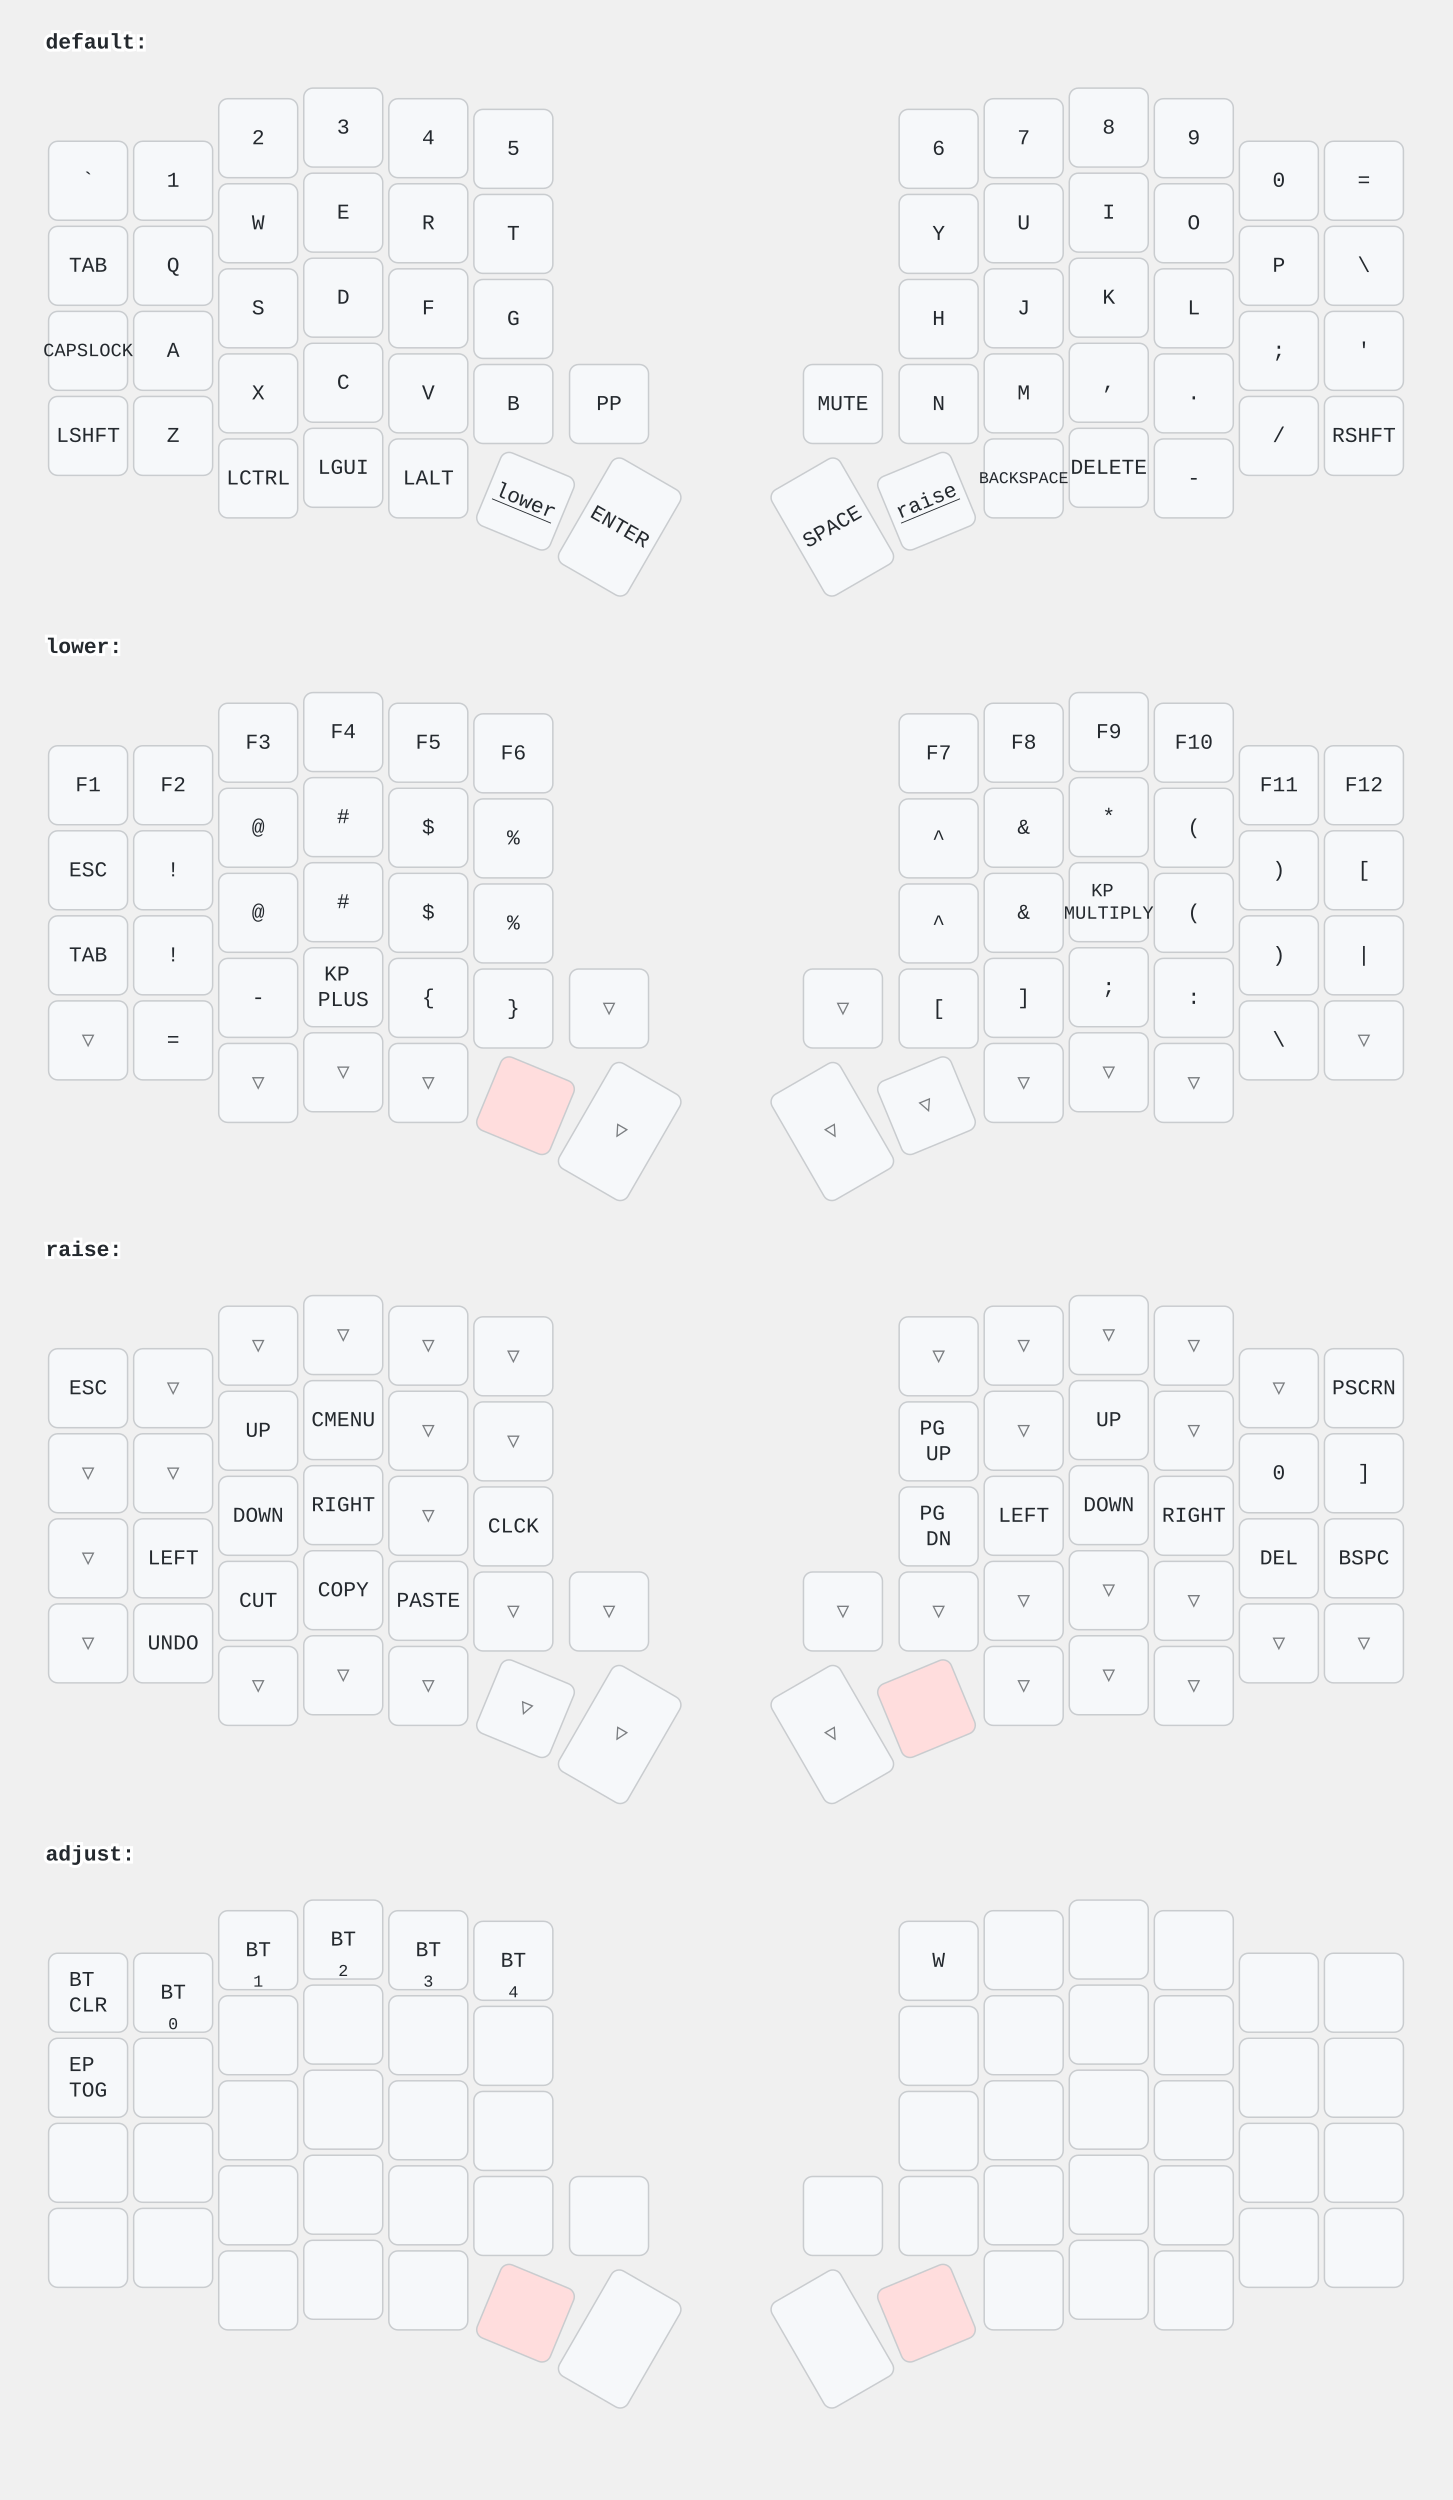
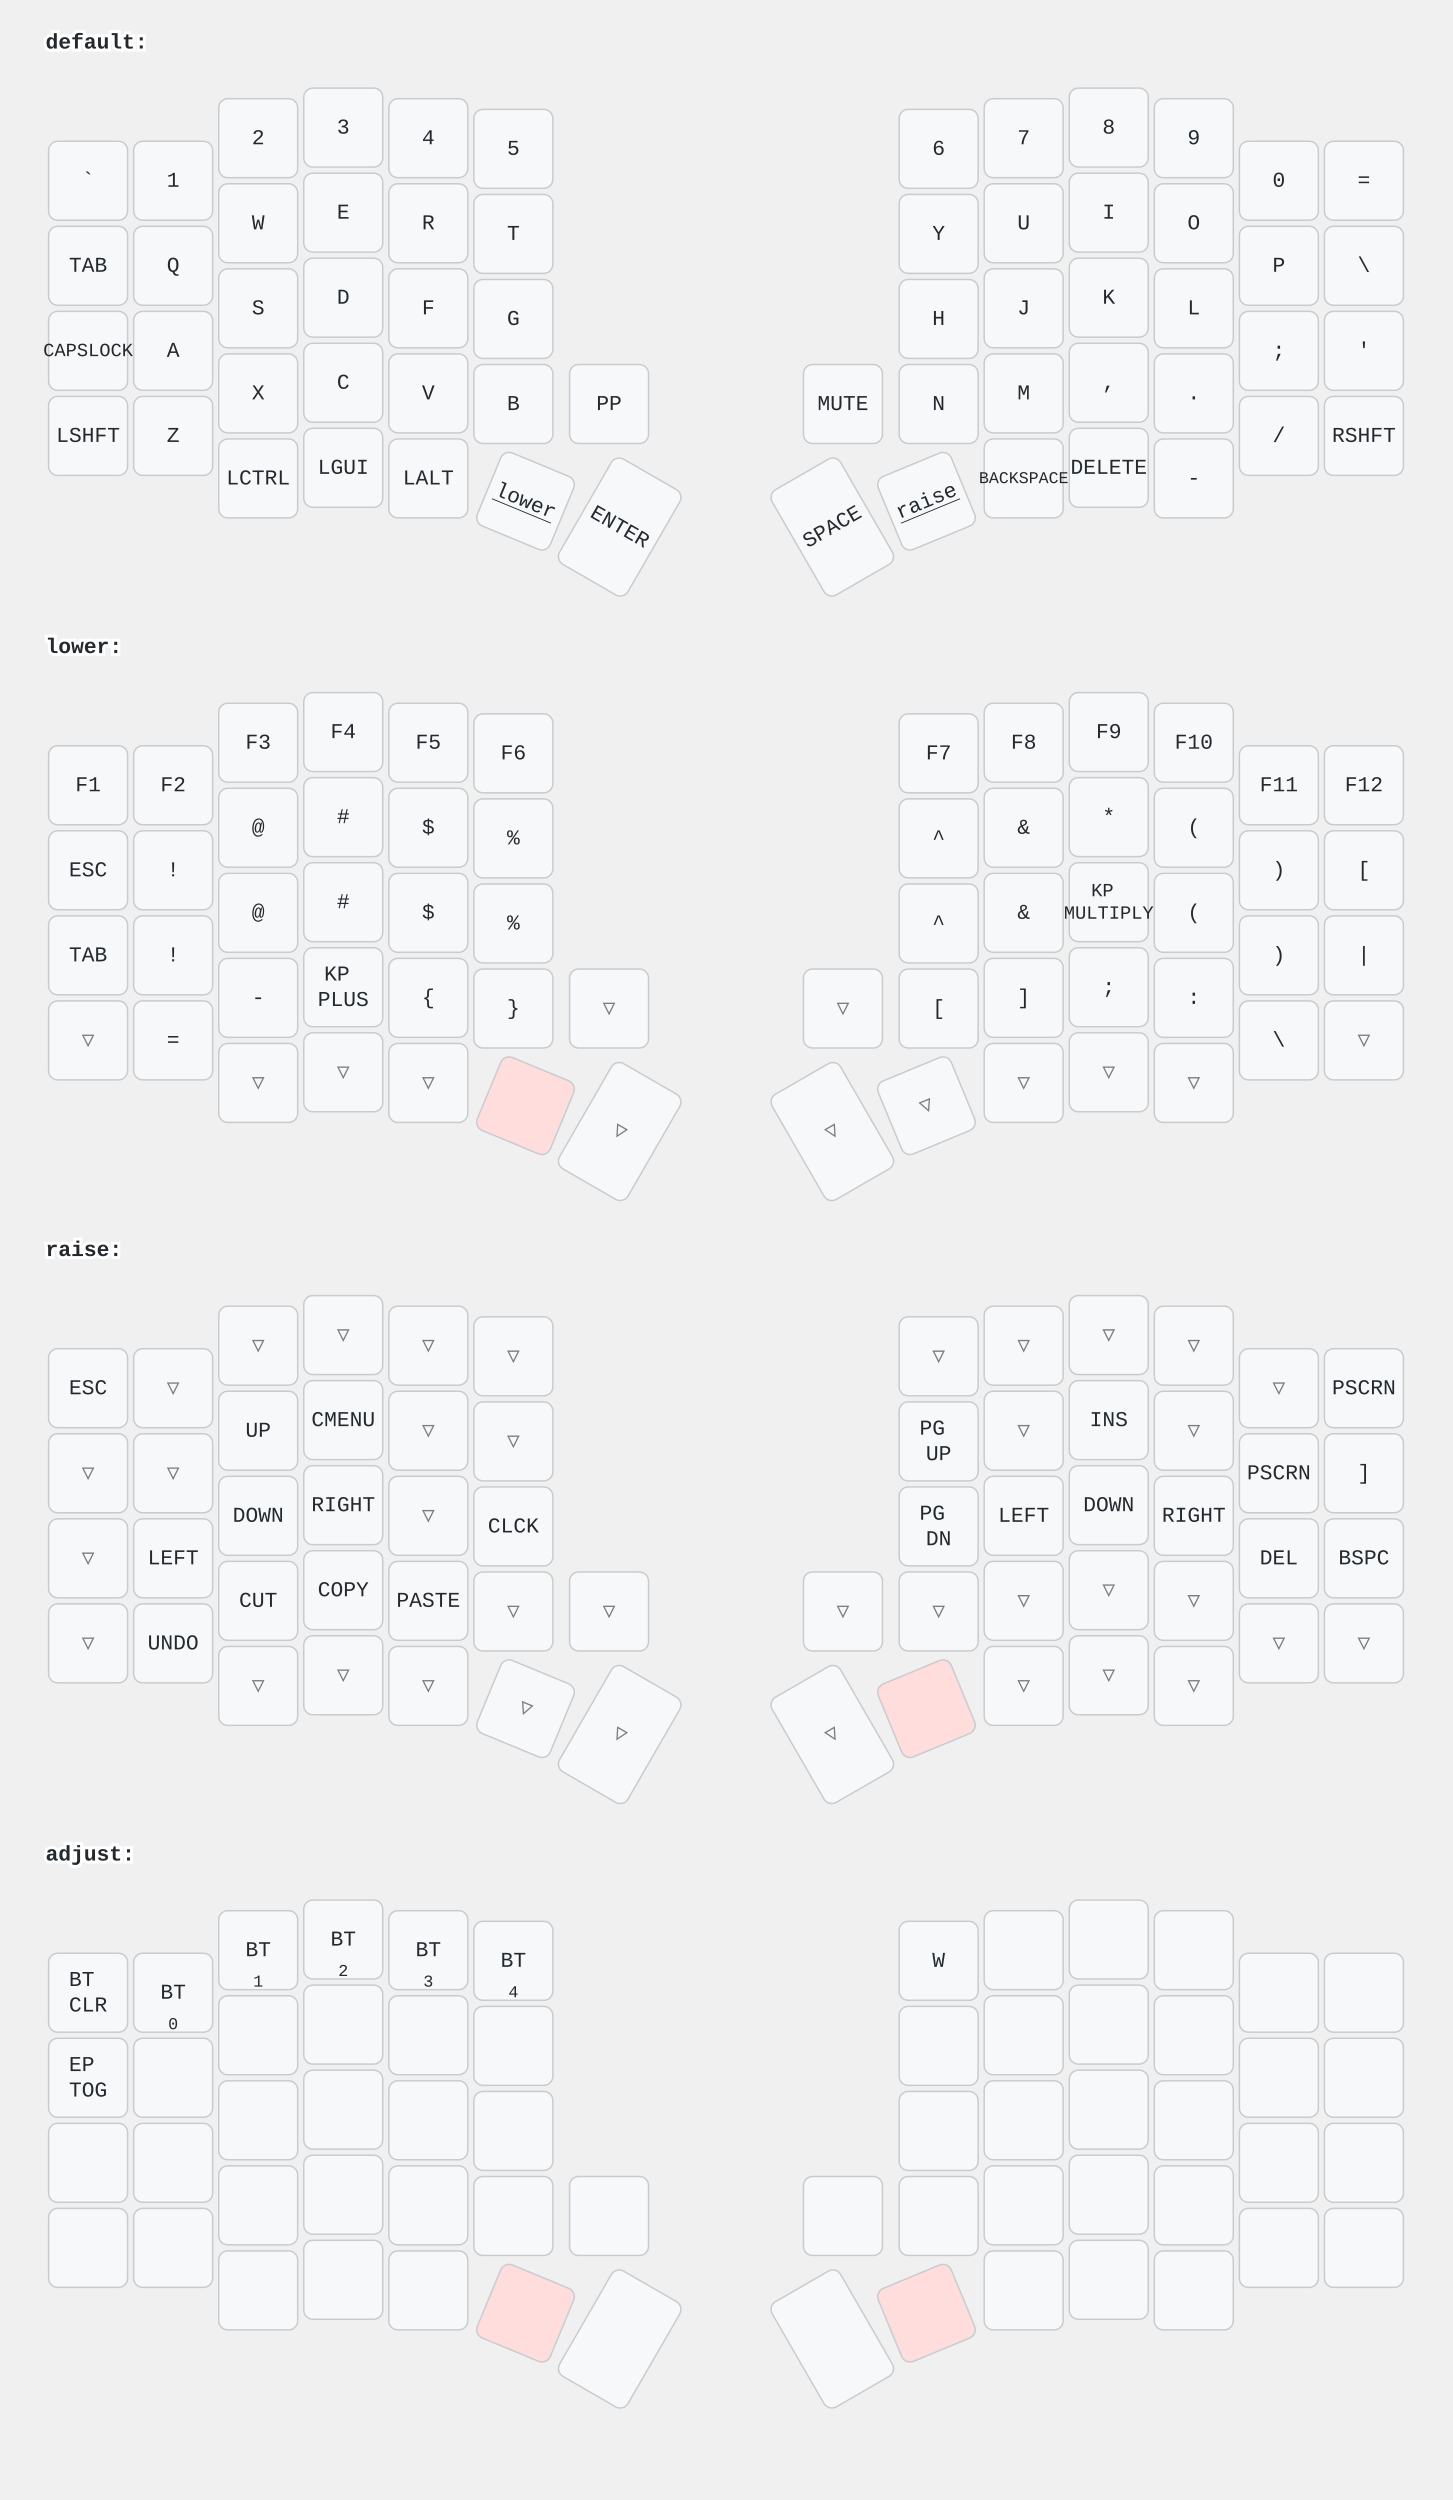
<svg xmlns="http://www.w3.org/2000/svg" width="956" height="1646" viewBox="0 0 956 1646" class="keymap">
  <style>/* inherit to force styles through use tags */
svg path {
    fill: inherit;
}

/* font and background color specifications */
svg.keymap {
    font-family: SFMono-Regular,Consolas,Liberation Mono,Menlo,monospace;
    font-size: 14px;
    font-kerning: normal;
    text-rendering: optimizeLegibility;
    fill: #24292e;
}

/* default key styling */
rect.key {
    fill: #f6f8fa;
}

rect.key, rect.combo {
    stroke: #c9cccf;
    stroke-width: 1;
}

/* default key side styling, only used is draw_key_sides is set */
rect.side {
    filter: brightness(90%);
}

/* color accent for combo boxes */
rect.combo, rect.combo-separate {
    fill: #cdf;
}

/* color accent for held keys */
rect.held, rect.combo.held {
    fill: #fdd;
}

/* color accent for ghost (optional) keys */
rect.ghost, rect.combo.ghost {
    stroke-dasharray: 4, 4;
    stroke-width: 2;
}

text {
    text-anchor: middle;
    dominant-baseline: middle;
}

/* styling for layer labels */
text.label {
    font-weight: bold;
    text-anchor: start;
    stroke: white;
    stroke-width: 4;
    paint-order: stroke;
}

/* styling for optional footer */
text.footer {
    text-anchor: end;
    dominant-baseline: auto;
    stroke: white;
    stroke-width: 4;
    paint-order: stroke;
}

/* styling for combo tap, and key non-tap label text */
text.combo, text.hold, text.shifted, text.left, text.right, text.tl, text.tr, text.bl, text.br {
    font-size: 11px;
}

text.hold, text.bl, text.br {
    text-anchor: middle;
    dominant-baseline: auto;
}

text.shifted, text.tl, text.tr {
    text-anchor: middle;
    dominant-baseline: hanging;
}

text.left, text.tl, text.bl {
    text-anchor: start;
}

text.right, text.tr, text.br {
    text-anchor: end;
}

text.layer-activator {
    text-decoration: underline;
}

/* styling for hold/shifted label text in combo box */
text.combo.hold, text.combo.shifted, text.combo.left, text.combo.right {
    font-size: 8px;
}

/* lighter symbol for transparent keys */
text.trans {
    fill: #7b7e81;
}

/* styling for combo dendrons */
path.combo {
    stroke-width: 1;
    stroke: gray;
    fill: none;
}

/* Start Tabler Icons Cleanup */
/* cannot use height/width with glyphs */
.icon-tabler &gt; path {
    fill: inherit;
    stroke: inherit;
    stroke-width: 2;
}
/* hide tabler's default box */
.icon-tabler &gt; path[stroke="none"][fill="none"] {
    visibility: hidden;
}
/* End Tabler Icons Cleanup */
</style>
  <g transform="translate(30, 0)" class="layer-default">
    <text x="0" y="28" class="label" id="default">default:</text>
    <g transform="translate(0, 56)">
      <g transform="translate(28, 63)" class="key keypos-0">
        <rect rx="6" ry="6" x="-26" y="-26" width="52" height="52" class="key" />
        <text x="0" y="0" class="key tap">`</text>
      </g>
      <g transform="translate(84, 63)" class="key keypos-1">
        <rect rx="6" ry="6" x="-26" y="-26" width="52" height="52" class="key" />
        <text x="0" y="0" class="key tap">1</text>
      </g>
      <g transform="translate(140, 35)" class="key keypos-2">
        <rect rx="6" ry="6" x="-26" y="-26" width="52" height="52" class="key" />
        <text x="0" y="0" class="key tap">2</text>
      </g>
      <g transform="translate(196, 28)" class="key keypos-3">
        <rect rx="6" ry="6" x="-26" y="-26" width="52" height="52" class="key" />
        <text x="0" y="0" class="key tap">3</text>
      </g>
      <g transform="translate(252, 35)" class="key keypos-4">
        <rect rx="6" ry="6" x="-26" y="-26" width="52" height="52" class="key" />
        <text x="0" y="0" class="key tap">4</text>
      </g>
      <g transform="translate(308, 42)" class="key keypos-5">
        <rect rx="6" ry="6" x="-26" y="-26" width="52" height="52" class="key" />
        <text x="0" y="0" class="key tap">5</text>
      </g>
      <g transform="translate(588, 42)" class="key keypos-6">
        <rect rx="6" ry="6" x="-26" y="-26" width="52" height="52" class="key" />
        <text x="0" y="0" class="key tap">6</text>
      </g>
      <g transform="translate(644, 35)" class="key keypos-7">
        <rect rx="6" ry="6" x="-26" y="-26" width="52" height="52" class="key" />
        <text x="0" y="0" class="key tap">7</text>
      </g>
      <g transform="translate(700, 28)" class="key keypos-8">
        <rect rx="6" ry="6" x="-26" y="-26" width="52" height="52" class="key" />
        <text x="0" y="0" class="key tap">8</text>
      </g>
      <g transform="translate(756, 35)" class="key keypos-9">
        <rect rx="6" ry="6" x="-26" y="-26" width="52" height="52" class="key" />
        <text x="0" y="0" class="key tap">9</text>
      </g>
      <g transform="translate(812, 63)" class="key keypos-10">
        <rect rx="6" ry="6" x="-26" y="-26" width="52" height="52" class="key" />
        <text x="0" y="0" class="key tap">0</text>
      </g>
      <g transform="translate(868, 63)" class="key keypos-11">
        <rect rx="6" ry="6" x="-26" y="-26" width="52" height="52" class="key" />
        <text x="0" y="0" class="key tap">=</text>
      </g>
      <g transform="translate(28, 119)" class="key keypos-12">
        <rect rx="6" ry="6" x="-26" y="-26" width="52" height="52" class="key" />
        <text x="0" y="0" class="key tap">TAB</text>
      </g>
      <g transform="translate(84, 119)" class="key keypos-13">
        <rect rx="6" ry="6" x="-26" y="-26" width="52" height="52" class="key" />
        <text x="0" y="0" class="key tap">Q</text>
      </g>
      <g transform="translate(140, 91)" class="key keypos-14">
        <rect rx="6" ry="6" x="-26" y="-26" width="52" height="52" class="key" />
        <text x="0" y="0" class="key tap">W</text>
      </g>
      <g transform="translate(196, 84)" class="key keypos-15">
        <rect rx="6" ry="6" x="-26" y="-26" width="52" height="52" class="key" />
        <text x="0" y="0" class="key tap">E</text>
      </g>
      <g transform="translate(252, 91)" class="key keypos-16">
        <rect rx="6" ry="6" x="-26" y="-26" width="52" height="52" class="key" />
        <text x="0" y="0" class="key tap">R</text>
      </g>
      <g transform="translate(308, 98)" class="key keypos-17">
        <rect rx="6" ry="6" x="-26" y="-26" width="52" height="52" class="key" />
        <text x="0" y="0" class="key tap">T</text>
      </g>
      <g transform="translate(588, 98)" class="key keypos-18">
        <rect rx="6" ry="6" x="-26" y="-26" width="52" height="52" class="key" />
        <text x="0" y="0" class="key tap">Y</text>
      </g>
      <g transform="translate(644, 91)" class="key keypos-19">
        <rect rx="6" ry="6" x="-26" y="-26" width="52" height="52" class="key" />
        <text x="0" y="0" class="key tap">U</text>
      </g>
      <g transform="translate(700, 84)" class="key keypos-20">
        <rect rx="6" ry="6" x="-26" y="-26" width="52" height="52" class="key" />
        <text x="0" y="0" class="key tap">I</text>
      </g>
      <g transform="translate(756, 91)" class="key keypos-21">
        <rect rx="6" ry="6" x="-26" y="-26" width="52" height="52" class="key" />
        <text x="0" y="0" class="key tap">O</text>
      </g>
      <g transform="translate(812, 119)" class="key keypos-22">
        <rect rx="6" ry="6" x="-26" y="-26" width="52" height="52" class="key" />
        <text x="0" y="0" class="key tap">P</text>
      </g>
      <g transform="translate(868, 119)" class="key keypos-23">
        <rect rx="6" ry="6" x="-26" y="-26" width="52" height="52" class="key" />
        <text x="0" y="0" class="key tap">\</text>
      </g>
      <g transform="translate(28, 175)" class="key keypos-24">
        <rect rx="6" ry="6" x="-26" y="-26" width="52" height="52" class="key" />
        <text x="0" y="0" class="key tap">
          <tspan style="font-size: 88%">CAPSLOCK</tspan>
        </text>
      </g>
      <g transform="translate(84, 175)" class="key keypos-25">
        <rect rx="6" ry="6" x="-26" y="-26" width="52" height="52" class="key" />
        <text x="0" y="0" class="key tap">A</text>
      </g>
      <g transform="translate(140, 147)" class="key keypos-26">
        <rect rx="6" ry="6" x="-26" y="-26" width="52" height="52" class="key" />
        <text x="0" y="0" class="key tap">S</text>
      </g>
      <g transform="translate(196, 140)" class="key keypos-27">
        <rect rx="6" ry="6" x="-26" y="-26" width="52" height="52" class="key" />
        <text x="0" y="0" class="key tap">D</text>
      </g>
      <g transform="translate(252, 147)" class="key keypos-28">
        <rect rx="6" ry="6" x="-26" y="-26" width="52" height="52" class="key" />
        <text x="0" y="0" class="key tap">F</text>
      </g>
      <g transform="translate(308, 154)" class="key keypos-29">
        <rect rx="6" ry="6" x="-26" y="-26" width="52" height="52" class="key" />
        <text x="0" y="0" class="key tap">G</text>
      </g>
      <g transform="translate(588, 154)" class="key keypos-30">
        <rect rx="6" ry="6" x="-26" y="-26" width="52" height="52" class="key" />
        <text x="0" y="0" class="key tap">H</text>
      </g>
      <g transform="translate(644, 147)" class="key keypos-31">
        <rect rx="6" ry="6" x="-26" y="-26" width="52" height="52" class="key" />
        <text x="0" y="0" class="key tap">J</text>
      </g>
      <g transform="translate(700, 140)" class="key keypos-32">
        <rect rx="6" ry="6" x="-26" y="-26" width="52" height="52" class="key" />
        <text x="0" y="0" class="key tap">K</text>
      </g>
      <g transform="translate(756, 147)" class="key keypos-33">
        <rect rx="6" ry="6" x="-26" y="-26" width="52" height="52" class="key" />
        <text x="0" y="0" class="key tap">L</text>
      </g>
      <g transform="translate(812, 175)" class="key keypos-34">
        <rect rx="6" ry="6" x="-26" y="-26" width="52" height="52" class="key" />
        <text x="0" y="0" class="key tap">;</text>
      </g>
      <g transform="translate(868, 175)" class="key keypos-35">
        <rect rx="6" ry="6" x="-26" y="-26" width="52" height="52" class="key" />
        <text x="0" y="0" class="key tap">'</text>
      </g>
      <g transform="translate(28, 231)" class="key keypos-36">
        <rect rx="6" ry="6" x="-26" y="-26" width="52" height="52" class="key" />
        <text x="0" y="0" class="key tap">LSHFT</text>
      </g>
      <g transform="translate(84, 231)" class="key keypos-37">
        <rect rx="6" ry="6" x="-26" y="-26" width="52" height="52" class="key" />
        <text x="0" y="0" class="key tap">Z</text>
      </g>
      <g transform="translate(140, 203)" class="key keypos-38">
        <rect rx="6" ry="6" x="-26" y="-26" width="52" height="52" class="key" />
        <text x="0" y="0" class="key tap">X</text>
      </g>
      <g transform="translate(196, 196)" class="key keypos-39">
        <rect rx="6" ry="6" x="-26" y="-26" width="52" height="52" class="key" />
        <text x="0" y="0" class="key tap">C</text>
      </g>
      <g transform="translate(252, 203)" class="key keypos-40">
        <rect rx="6" ry="6" x="-26" y="-26" width="52" height="52" class="key" />
        <text x="0" y="0" class="key tap">V</text>
      </g>
      <g transform="translate(308, 210)" class="key keypos-41">
        <rect rx="6" ry="6" x="-26" y="-26" width="52" height="52" class="key" />
        <text x="0" y="0" class="key tap">B</text>
      </g>
      <g transform="translate(371, 210)" class="key keypos-42">
        <rect rx="6" ry="6" x="-26" y="-26" width="52" height="52" class="key" />
        <text x="0" y="0" class="key tap">PP</text>
      </g>
      <g transform="translate(525, 210)" class="key keypos-43">
        <rect rx="6" ry="6" x="-26" y="-26" width="52" height="52" class="key" />
        <text x="0" y="0" class="key tap">MUTE</text>
      </g>
      <g transform="translate(588, 210)" class="key keypos-44">
        <rect rx="6" ry="6" x="-26" y="-26" width="52" height="52" class="key" />
        <text x="0" y="0" class="key tap">N</text>
      </g>
      <g transform="translate(644, 203)" class="key keypos-45">
        <rect rx="6" ry="6" x="-26" y="-26" width="52" height="52" class="key" />
        <text x="0" y="0" class="key tap">M</text>
      </g>
      <g transform="translate(700, 196)" class="key keypos-46">
        <rect rx="6" ry="6" x="-26" y="-26" width="52" height="52" class="key" />
        <text x="0" y="0" class="key tap">,</text>
      </g>
      <g transform="translate(756, 203)" class="key keypos-47">
        <rect rx="6" ry="6" x="-26" y="-26" width="52" height="52" class="key" />
        <text x="0" y="0" class="key tap">.</text>
      </g>
      <g transform="translate(812, 231)" class="key keypos-48">
        <rect rx="6" ry="6" x="-26" y="-26" width="52" height="52" class="key" />
        <text x="0" y="0" class="key tap">/</text>
      </g>
      <g transform="translate(868, 231)" class="key keypos-49">
        <rect rx="6" ry="6" x="-26" y="-26" width="52" height="52" class="key" />
        <text x="0" y="0" class="key tap">RSHFT</text>
      </g>
      <g transform="translate(140, 259)" class="key keypos-50">
        <rect rx="6" ry="6" x="-26" y="-26" width="52" height="52" class="key" />
        <text x="0" y="0" class="key tap">LCTRL</text>
      </g>
      <g transform="translate(196, 252)" class="key keypos-51">
        <rect rx="6" ry="6" x="-26" y="-26" width="52" height="52" class="key" />
        <text x="0" y="0" class="key tap">LGUI</text>
      </g>
      <g transform="translate(252, 259)" class="key keypos-52">
        <rect rx="6" ry="6" x="-26" y="-26" width="52" height="52" class="key" />
        <text x="0" y="0" class="key tap">LALT</text>
      </g>
      <g transform="translate(316, 274) rotate(22.5)" class="key keypos-53">
        <rect rx="6" ry="6" x="-26" y="-26" width="52" height="52" class="key" />
        <a href="#lower">
          <text x="0" y="0" class="key tap layer-activator">lower</text>
        </a>
      </g>
      <g transform="translate(378, 291) rotate(30.0)" class="key keypos-54">
        <rect rx="6" ry="6" x="-26" y="-40" width="52" height="80" class="key" />
        <text x="0" y="0" class="key tap">ENTER</text>
      </g>
      <g transform="translate(518, 291) rotate(-30.0)" class="key keypos-55">
        <rect rx="6" ry="6" x="-26" y="-40" width="52" height="80" class="key" />
        <text x="0" y="0" class="key tap">SPACE</text>
      </g>
      <g transform="translate(580, 274) rotate(-22.5)" class="key keypos-56">
        <rect rx="6" ry="6" x="-26" y="-26" width="52" height="52" class="key" />
        <a href="#raise">
          <text x="0" y="0" class="key tap layer-activator">raise</text>
        </a>
      </g>
      <g transform="translate(644, 259)" class="key keypos-57">
        <rect rx="6" ry="6" x="-26" y="-26" width="52" height="52" class="key" />
        <text x="0" y="0" class="key tap">
          <tspan style="font-size: 78%">BACKSPACE</tspan>
        </text>
      </g>
      <g transform="translate(700, 252)" class="key keypos-58">
        <rect rx="6" ry="6" x="-26" y="-26" width="52" height="52" class="key" />
        <text x="0" y="0" class="key tap">DELETE</text>
      </g>
      <g transform="translate(756, 259)" class="key keypos-59">
        <rect rx="6" ry="6" x="-26" y="-26" width="52" height="52" class="key" />
        <text x="0" y="0" class="key tap">-</text>
      </g>
    </g>
  </g>
  <g transform="translate(30, 398)" class="layer-lower">
    <text x="0" y="28" class="label" id="lower">lower:</text>
    <g transform="translate(0, 56)">
      <g transform="translate(28, 63)" class="key keypos-0">
        <rect rx="6" ry="6" x="-26" y="-26" width="52" height="52" class="key" />
        <text x="0" y="0" class="key tap">F1</text>
      </g>
      <g transform="translate(84, 63)" class="key keypos-1">
        <rect rx="6" ry="6" x="-26" y="-26" width="52" height="52" class="key" />
        <text x="0" y="0" class="key tap">F2</text>
      </g>
      <g transform="translate(140, 35)" class="key keypos-2">
        <rect rx="6" ry="6" x="-26" y="-26" width="52" height="52" class="key" />
        <text x="0" y="0" class="key tap">F3</text>
      </g>
      <g transform="translate(196, 28)" class="key keypos-3">
        <rect rx="6" ry="6" x="-26" y="-26" width="52" height="52" class="key" />
        <text x="0" y="0" class="key tap">F4</text>
      </g>
      <g transform="translate(252, 35)" class="key keypos-4">
        <rect rx="6" ry="6" x="-26" y="-26" width="52" height="52" class="key" />
        <text x="0" y="0" class="key tap">F5</text>
      </g>
      <g transform="translate(308, 42)" class="key keypos-5">
        <rect rx="6" ry="6" x="-26" y="-26" width="52" height="52" class="key" />
        <text x="0" y="0" class="key tap">F6</text>
      </g>
      <g transform="translate(588, 42)" class="key keypos-6">
        <rect rx="6" ry="6" x="-26" y="-26" width="52" height="52" class="key" />
        <text x="0" y="0" class="key tap">F7</text>
      </g>
      <g transform="translate(644, 35)" class="key keypos-7">
        <rect rx="6" ry="6" x="-26" y="-26" width="52" height="52" class="key" />
        <text x="0" y="0" class="key tap">F8</text>
      </g>
      <g transform="translate(700, 28)" class="key keypos-8">
        <rect rx="6" ry="6" x="-26" y="-26" width="52" height="52" class="key" />
        <text x="0" y="0" class="key tap">F9</text>
      </g>
      <g transform="translate(756, 35)" class="key keypos-9">
        <rect rx="6" ry="6" x="-26" y="-26" width="52" height="52" class="key" />
        <text x="0" y="0" class="key tap">F10</text>
      </g>
      <g transform="translate(812, 63)" class="key keypos-10">
        <rect rx="6" ry="6" x="-26" y="-26" width="52" height="52" class="key" />
        <text x="0" y="0" class="key tap">F11</text>
      </g>
      <g transform="translate(868, 63)" class="key keypos-11">
        <rect rx="6" ry="6" x="-26" y="-26" width="52" height="52" class="key" />
        <text x="0" y="0" class="key tap">F12</text>
      </g>
      <g transform="translate(28, 119)" class="key keypos-12">
        <rect rx="6" ry="6" x="-26" y="-26" width="52" height="52" class="key" />
        <text x="0" y="0" class="key tap">ESC</text>
      </g>
      <g transform="translate(84, 119)" class="key keypos-13">
        <rect rx="6" ry="6" x="-26" y="-26" width="52" height="52" class="key" />
        <text x="0" y="0" class="key tap">!</text>
      </g>
      <g transform="translate(140, 91)" class="key keypos-14">
        <rect rx="6" ry="6" x="-26" y="-26" width="52" height="52" class="key" />
        <text x="0" y="0" class="key tap">@</text>
      </g>
      <g transform="translate(196, 84)" class="key keypos-15">
        <rect rx="6" ry="6" x="-26" y="-26" width="52" height="52" class="key" />
        <text x="0" y="0" class="key tap">#</text>
      </g>
      <g transform="translate(252, 91)" class="key keypos-16">
        <rect rx="6" ry="6" x="-26" y="-26" width="52" height="52" class="key" />
        <text x="0" y="0" class="key tap">$</text>
      </g>
      <g transform="translate(308, 98)" class="key keypos-17">
        <rect rx="6" ry="6" x="-26" y="-26" width="52" height="52" class="key" />
        <text x="0" y="0" class="key tap">%</text>
      </g>
      <g transform="translate(588, 98)" class="key keypos-18">
        <rect rx="6" ry="6" x="-26" y="-26" width="52" height="52" class="key" />
        <text x="0" y="0" class="key tap">^</text>
      </g>
      <g transform="translate(644, 91)" class="key keypos-19">
        <rect rx="6" ry="6" x="-26" y="-26" width="52" height="52" class="key" />
        <text x="0" y="0" class="key tap">&amp;</text>
      </g>
      <g transform="translate(700, 84)" class="key keypos-20">
        <rect rx="6" ry="6" x="-26" y="-26" width="52" height="52" class="key" />
        <text x="0" y="0" class="key tap">*</text>
      </g>
      <g transform="translate(756, 91)" class="key keypos-21">
        <rect rx="6" ry="6" x="-26" y="-26" width="52" height="52" class="key" />
        <text x="0" y="0" class="key tap">(</text>
      </g>
      <g transform="translate(812, 119)" class="key keypos-22">
        <rect rx="6" ry="6" x="-26" y="-26" width="52" height="52" class="key" />
        <text x="0" y="0" class="key tap">)</text>
      </g>
      <g transform="translate(868, 119)" class="key keypos-23">
        <rect rx="6" ry="6" x="-26" y="-26" width="52" height="52" class="key" />
        <text x="0" y="0" class="key tap">[</text>
      </g>
      <g transform="translate(28, 175)" class="key keypos-24">
        <rect rx="6" ry="6" x="-26" y="-26" width="52" height="52" class="key" />
        <text x="0" y="0" class="key tap">TAB</text>
      </g>
      <g transform="translate(84, 175)" class="key keypos-25">
        <rect rx="6" ry="6" x="-26" y="-26" width="52" height="52" class="key" />
        <text x="0" y="0" class="key tap">!</text>
      </g>
      <g transform="translate(140, 147)" class="key keypos-26">
        <rect rx="6" ry="6" x="-26" y="-26" width="52" height="52" class="key" />
        <text x="0" y="0" class="key tap">@</text>
      </g>
      <g transform="translate(196, 140)" class="key keypos-27">
        <rect rx="6" ry="6" x="-26" y="-26" width="52" height="52" class="key" />
        <text x="0" y="0" class="key tap">#</text>
      </g>
      <g transform="translate(252, 147)" class="key keypos-28">
        <rect rx="6" ry="6" x="-26" y="-26" width="52" height="52" class="key" />
        <text x="0" y="0" class="key tap">$</text>
      </g>
      <g transform="translate(308, 154)" class="key keypos-29">
        <rect rx="6" ry="6" x="-26" y="-26" width="52" height="52" class="key" />
        <text x="0" y="0" class="key tap">%</text>
      </g>
      <g transform="translate(588, 154)" class="key keypos-30">
        <rect rx="6" ry="6" x="-26" y="-26" width="52" height="52" class="key" />
        <text x="0" y="0" class="key tap">^</text>
      </g>
      <g transform="translate(644, 147)" class="key keypos-31">
        <rect rx="6" ry="6" x="-26" y="-26" width="52" height="52" class="key" />
        <text x="0" y="0" class="key tap">&amp;</text>
      </g>
      <g transform="translate(700, 140)" class="key keypos-32">
        <rect rx="6" ry="6" x="-26" y="-26" width="52" height="52" class="key" />
        <text x="0" y="0" class="key tap">
          <tspan x="0" dy="-0.6em" style="font-size: 88%">KP</tspan>
          <tspan x="0" dy="1.2em" style="font-size: 88%">MULTIPLY</tspan>
        </text>
      </g>
      <g transform="translate(756, 147)" class="key keypos-33">
        <rect rx="6" ry="6" x="-26" y="-26" width="52" height="52" class="key" />
        <text x="0" y="0" class="key tap">(</text>
      </g>
      <g transform="translate(812, 175)" class="key keypos-34">
        <rect rx="6" ry="6" x="-26" y="-26" width="52" height="52" class="key" />
        <text x="0" y="0" class="key tap">)</text>
      </g>
      <g transform="translate(868, 175)" class="key keypos-35">
        <rect rx="6" ry="6" x="-26" y="-26" width="52" height="52" class="key" />
        <text x="0" y="0" class="key tap">|</text>
      </g>
      <g transform="translate(28, 231)" class="key trans keypos-36">
        <rect rx="6" ry="6" x="-26" y="-26" width="52" height="52" class="key trans" />
        <text x="0" y="0" class="key trans tap">▽</text>
      </g>
      <g transform="translate(84, 231)" class="key keypos-37">
        <rect rx="6" ry="6" x="-26" y="-26" width="52" height="52" class="key" />
        <text x="0" y="0" class="key tap">=</text>
      </g>
      <g transform="translate(140, 203)" class="key keypos-38">
        <rect rx="6" ry="6" x="-26" y="-26" width="52" height="52" class="key" />
        <text x="0" y="0" class="key tap">-</text>
      </g>
      <g transform="translate(196, 196)" class="key keypos-39">
        <rect rx="6" ry="6" x="-26" y="-26" width="52" height="52" class="key" />
        <text x="0" y="0" class="key tap">
          <tspan x="0" dy="-0.6em">KP</tspan>
          <tspan x="0" dy="1.2em">PLUS</tspan>
        </text>
      </g>
      <g transform="translate(252, 203)" class="key keypos-40">
        <rect rx="6" ry="6" x="-26" y="-26" width="52" height="52" class="key" />
        <text x="0" y="0" class="key tap">{</text>
      </g>
      <g transform="translate(308, 210)" class="key keypos-41">
        <rect rx="6" ry="6" x="-26" y="-26" width="52" height="52" class="key" />
        <text x="0" y="0" class="key tap">}</text>
      </g>
      <g transform="translate(371, 210)" class="key trans keypos-42">
        <rect rx="6" ry="6" x="-26" y="-26" width="52" height="52" class="key trans" />
        <text x="0" y="0" class="key trans tap">▽</text>
      </g>
      <g transform="translate(525, 210)" class="key trans keypos-43">
        <rect rx="6" ry="6" x="-26" y="-26" width="52" height="52" class="key trans" />
        <text x="0" y="0" class="key trans tap">▽</text>
      </g>
      <g transform="translate(588, 210)" class="key keypos-44">
        <rect rx="6" ry="6" x="-26" y="-26" width="52" height="52" class="key" />
        <text x="0" y="0" class="key tap">[</text>
      </g>
      <g transform="translate(644, 203)" class="key keypos-45">
        <rect rx="6" ry="6" x="-26" y="-26" width="52" height="52" class="key" />
        <text x="0" y="0" class="key tap">]</text>
      </g>
      <g transform="translate(700, 196)" class="key keypos-46">
        <rect rx="6" ry="6" x="-26" y="-26" width="52" height="52" class="key" />
        <text x="0" y="0" class="key tap">;</text>
      </g>
      <g transform="translate(756, 203)" class="key keypos-47">
        <rect rx="6" ry="6" x="-26" y="-26" width="52" height="52" class="key" />
        <text x="0" y="0" class="key tap">:</text>
      </g>
      <g transform="translate(812, 231)" class="key keypos-48">
        <rect rx="6" ry="6" x="-26" y="-26" width="52" height="52" class="key" />
        <text x="0" y="0" class="key tap">\</text>
      </g>
      <g transform="translate(868, 231)" class="key trans keypos-49">
        <rect rx="6" ry="6" x="-26" y="-26" width="52" height="52" class="key trans" />
        <text x="0" y="0" class="key trans tap">▽</text>
      </g>
      <g transform="translate(140, 259)" class="key trans keypos-50">
        <rect rx="6" ry="6" x="-26" y="-26" width="52" height="52" class="key trans" />
        <text x="0" y="0" class="key trans tap">▽</text>
      </g>
      <g transform="translate(196, 252)" class="key trans keypos-51">
        <rect rx="6" ry="6" x="-26" y="-26" width="52" height="52" class="key trans" />
        <text x="0" y="0" class="key trans tap">▽</text>
      </g>
      <g transform="translate(252, 259)" class="key trans keypos-52">
        <rect rx="6" ry="6" x="-26" y="-26" width="52" height="52" class="key trans" />
        <text x="0" y="0" class="key trans tap">▽</text>
      </g>
      <g transform="translate(316, 274) rotate(22.5)" class="key held keypos-53">
        <rect rx="6" ry="6" x="-26" y="-26" width="52" height="52" class="key held" />
      </g>
      <g transform="translate(378, 291) rotate(30.0)" class="key trans keypos-54">
        <rect rx="6" ry="6" x="-26" y="-40" width="52" height="80" class="key trans" />
        <text x="0" y="0" class="key trans tap">▽</text>
      </g>
      <g transform="translate(518, 291) rotate(-30.0)" class="key trans keypos-55">
        <rect rx="6" ry="6" x="-26" y="-40" width="52" height="80" class="key trans" />
        <text x="0" y="0" class="key trans tap">▽</text>
      </g>
      <g transform="translate(580, 274) rotate(-22.5)" class="key trans keypos-56">
        <rect rx="6" ry="6" x="-26" y="-26" width="52" height="52" class="key trans" />
        <text x="0" y="0" class="key trans tap">▽</text>
      </g>
      <g transform="translate(644, 259)" class="key trans keypos-57">
        <rect rx="6" ry="6" x="-26" y="-26" width="52" height="52" class="key trans" />
        <text x="0" y="0" class="key trans tap">▽</text>
      </g>
      <g transform="translate(700, 252)" class="key trans keypos-58">
        <rect rx="6" ry="6" x="-26" y="-26" width="52" height="52" class="key trans" />
        <text x="0" y="0" class="key trans tap">▽</text>
      </g>
      <g transform="translate(756, 259)" class="key trans keypos-59">
        <rect rx="6" ry="6" x="-26" y="-26" width="52" height="52" class="key trans" />
        <text x="0" y="0" class="key trans tap">▽</text>
      </g>
    </g>
  </g>
  <g transform="translate(30, 795)" class="layer-raise">
    <text x="0" y="28" class="label" id="raise">raise:</text>
    <g transform="translate(0, 56)">
      <g transform="translate(28, 63)" class="key keypos-0">
        <rect rx="6" ry="6" x="-26" y="-26" width="52" height="52" class="key" />
        <text x="0" y="0" class="key tap">ESC</text>
      </g>
      <g transform="translate(84, 63)" class="key trans keypos-1">
        <rect rx="6" ry="6" x="-26" y="-26" width="52" height="52" class="key trans" />
        <text x="0" y="0" class="key trans tap">▽</text>
      </g>
      <g transform="translate(140, 35)" class="key trans keypos-2">
        <rect rx="6" ry="6" x="-26" y="-26" width="52" height="52" class="key trans" />
        <text x="0" y="0" class="key trans tap">▽</text>
      </g>
      <g transform="translate(196, 28)" class="key trans keypos-3">
        <rect rx="6" ry="6" x="-26" y="-26" width="52" height="52" class="key trans" />
        <text x="0" y="0" class="key trans tap">▽</text>
      </g>
      <g transform="translate(252, 35)" class="key trans keypos-4">
        <rect rx="6" ry="6" x="-26" y="-26" width="52" height="52" class="key trans" />
        <text x="0" y="0" class="key trans tap">▽</text>
      </g>
      <g transform="translate(308, 42)" class="key trans keypos-5">
        <rect rx="6" ry="6" x="-26" y="-26" width="52" height="52" class="key trans" />
        <text x="0" y="0" class="key trans tap">▽</text>
      </g>
      <g transform="translate(588, 42)" class="key trans keypos-6">
        <rect rx="6" ry="6" x="-26" y="-26" width="52" height="52" class="key trans" />
        <text x="0" y="0" class="key trans tap">▽</text>
      </g>
      <g transform="translate(644, 35)" class="key trans keypos-7">
        <rect rx="6" ry="6" x="-26" y="-26" width="52" height="52" class="key trans" />
        <text x="0" y="0" class="key trans tap">▽</text>
      </g>
      <g transform="translate(700, 28)" class="key trans keypos-8">
        <rect rx="6" ry="6" x="-26" y="-26" width="52" height="52" class="key trans" />
        <text x="0" y="0" class="key trans tap">▽</text>
      </g>
      <g transform="translate(756, 35)" class="key trans keypos-9">
        <rect rx="6" ry="6" x="-26" y="-26" width="52" height="52" class="key trans" />
        <text x="0" y="0" class="key trans tap">▽</text>
      </g>
      <g transform="translate(812, 63)" class="key trans keypos-10">
        <rect rx="6" ry="6" x="-26" y="-26" width="52" height="52" class="key trans" />
        <text x="0" y="0" class="key trans tap">▽</text>
      </g>
      <g transform="translate(868, 63)" class="key keypos-11">
        <rect rx="6" ry="6" x="-26" y="-26" width="52" height="52" class="key" />
        <text x="0" y="0" class="key tap">PSCRN</text>
      </g>
      <g transform="translate(28, 119)" class="key trans keypos-12">
        <rect rx="6" ry="6" x="-26" y="-26" width="52" height="52" class="key trans" />
        <text x="0" y="0" class="key trans tap">▽</text>
      </g>
      <g transform="translate(84, 119)" class="key trans keypos-13">
        <rect rx="6" ry="6" x="-26" y="-26" width="52" height="52" class="key trans" />
        <text x="0" y="0" class="key trans tap">▽</text>
      </g>
      <g transform="translate(140, 91)" class="key keypos-14">
        <rect rx="6" ry="6" x="-26" y="-26" width="52" height="52" class="key" />
        <text x="0" y="0" class="key tap">UP</text>
      </g>
      <g transform="translate(196, 84)" class="key keypos-15">
        <rect rx="6" ry="6" x="-26" y="-26" width="52" height="52" class="key" />
        <text x="0" y="0" class="key tap">CMENU</text>
      </g>
      <g transform="translate(252, 91)" class="key trans keypos-16">
        <rect rx="6" ry="6" x="-26" y="-26" width="52" height="52" class="key trans" />
        <text x="0" y="0" class="key trans tap">▽</text>
      </g>
      <g transform="translate(308, 98)" class="key trans keypos-17">
        <rect rx="6" ry="6" x="-26" y="-26" width="52" height="52" class="key trans" />
        <text x="0" y="0" class="key trans tap">▽</text>
      </g>
      <g transform="translate(588, 98)" class="key keypos-18">
        <rect rx="6" ry="6" x="-26" y="-26" width="52" height="52" class="key" />
        <text x="0" y="0" class="key tap">
          <tspan x="0" dy="-0.6em">PG</tspan>
          <tspan x="0" dy="1.2em">UP</tspan>
        </text>
      </g>
      <g transform="translate(644, 91)" class="key trans keypos-19">
        <rect rx="6" ry="6" x="-26" y="-26" width="52" height="52" class="key trans" />
        <text x="0" y="0" class="key trans tap">▽</text>
      </g>
      <g transform="translate(700, 84)" class="key keypos-20">
        <rect rx="6" ry="6" x="-26" y="-26" width="52" height="52" class="key" />
-         <text x="0" y="0" class="key tap">UP</text>
+         <text x="0" y="0" class="key tap">INS</text>
      </g>
      <g transform="translate(756, 91)" class="key trans keypos-21">
        <rect rx="6" ry="6" x="-26" y="-26" width="52" height="52" class="key trans" />
        <text x="0" y="0" class="key trans tap">▽</text>
      </g>
      <g transform="translate(812, 119)" class="key keypos-22">
        <rect rx="6" ry="6" x="-26" y="-26" width="52" height="52" class="key" />
-         <text x="0" y="0" class="key tap">0</text>
+         <text x="0" y="0" class="key tap">PSCRN</text>
      </g>
      <g transform="translate(868, 119)" class="key keypos-23">
        <rect rx="6" ry="6" x="-26" y="-26" width="52" height="52" class="key" />
        <text x="0" y="0" class="key tap">]</text>
      </g>
      <g transform="translate(28, 175)" class="key trans keypos-24">
        <rect rx="6" ry="6" x="-26" y="-26" width="52" height="52" class="key trans" />
        <text x="0" y="0" class="key trans tap">▽</text>
      </g>
      <g transform="translate(84, 175)" class="key keypos-25">
        <rect rx="6" ry="6" x="-26" y="-26" width="52" height="52" class="key" />
        <text x="0" y="0" class="key tap">LEFT</text>
      </g>
      <g transform="translate(140, 147)" class="key keypos-26">
        <rect rx="6" ry="6" x="-26" y="-26" width="52" height="52" class="key" />
        <text x="0" y="0" class="key tap">DOWN</text>
      </g>
      <g transform="translate(196, 140)" class="key keypos-27">
        <rect rx="6" ry="6" x="-26" y="-26" width="52" height="52" class="key" />
        <text x="0" y="0" class="key tap">RIGHT</text>
      </g>
      <g transform="translate(252, 147)" class="key trans keypos-28">
        <rect rx="6" ry="6" x="-26" y="-26" width="52" height="52" class="key trans" />
        <text x="0" y="0" class="key trans tap">▽</text>
      </g>
      <g transform="translate(308, 154)" class="key keypos-29">
        <rect rx="6" ry="6" x="-26" y="-26" width="52" height="52" class="key" />
        <text x="0" y="0" class="key tap">CLCK</text>
      </g>
      <g transform="translate(588, 154)" class="key keypos-30">
        <rect rx="6" ry="6" x="-26" y="-26" width="52" height="52" class="key" />
        <text x="0" y="0" class="key tap">
          <tspan x="0" dy="-0.6em">PG</tspan>
          <tspan x="0" dy="1.2em">DN</tspan>
        </text>
      </g>
      <g transform="translate(644, 147)" class="key keypos-31">
        <rect rx="6" ry="6" x="-26" y="-26" width="52" height="52" class="key" />
        <text x="0" y="0" class="key tap">LEFT</text>
      </g>
      <g transform="translate(700, 140)" class="key keypos-32">
        <rect rx="6" ry="6" x="-26" y="-26" width="52" height="52" class="key" />
        <text x="0" y="0" class="key tap">DOWN</text>
      </g>
      <g transform="translate(756, 147)" class="key keypos-33">
        <rect rx="6" ry="6" x="-26" y="-26" width="52" height="52" class="key" />
        <text x="0" y="0" class="key tap">RIGHT</text>
      </g>
      <g transform="translate(812, 175)" class="key keypos-34">
        <rect rx="6" ry="6" x="-26" y="-26" width="52" height="52" class="key" />
        <text x="0" y="0" class="key tap">DEL</text>
      </g>
      <g transform="translate(868, 175)" class="key keypos-35">
        <rect rx="6" ry="6" x="-26" y="-26" width="52" height="52" class="key" />
        <text x="0" y="0" class="key tap">BSPC</text>
      </g>
      <g transform="translate(28, 231)" class="key trans keypos-36">
        <rect rx="6" ry="6" x="-26" y="-26" width="52" height="52" class="key trans" />
        <text x="0" y="0" class="key trans tap">▽</text>
      </g>
      <g transform="translate(84, 231)" class="key keypos-37">
        <rect rx="6" ry="6" x="-26" y="-26" width="52" height="52" class="key" />
        <text x="0" y="0" class="key tap">UNDO</text>
      </g>
      <g transform="translate(140, 203)" class="key keypos-38">
        <rect rx="6" ry="6" x="-26" y="-26" width="52" height="52" class="key" />
        <text x="0" y="0" class="key tap">CUT</text>
      </g>
      <g transform="translate(196, 196)" class="key keypos-39">
        <rect rx="6" ry="6" x="-26" y="-26" width="52" height="52" class="key" />
        <text x="0" y="0" class="key tap">COPY</text>
      </g>
      <g transform="translate(252, 203)" class="key keypos-40">
        <rect rx="6" ry="6" x="-26" y="-26" width="52" height="52" class="key" />
        <text x="0" y="0" class="key tap">PASTE</text>
      </g>
      <g transform="translate(308, 210)" class="key trans keypos-41">
        <rect rx="6" ry="6" x="-26" y="-26" width="52" height="52" class="key trans" />
        <text x="0" y="0" class="key trans tap">▽</text>
      </g>
      <g transform="translate(371, 210)" class="key trans keypos-42">
        <rect rx="6" ry="6" x="-26" y="-26" width="52" height="52" class="key trans" />
        <text x="0" y="0" class="key trans tap">▽</text>
      </g>
      <g transform="translate(525, 210)" class="key trans keypos-43">
        <rect rx="6" ry="6" x="-26" y="-26" width="52" height="52" class="key trans" />
        <text x="0" y="0" class="key trans tap">▽</text>
      </g>
      <g transform="translate(588, 210)" class="key trans keypos-44">
        <rect rx="6" ry="6" x="-26" y="-26" width="52" height="52" class="key trans" />
        <text x="0" y="0" class="key trans tap">▽</text>
      </g>
      <g transform="translate(644, 203)" class="key trans keypos-45">
        <rect rx="6" ry="6" x="-26" y="-26" width="52" height="52" class="key trans" />
        <text x="0" y="0" class="key trans tap">▽</text>
      </g>
      <g transform="translate(700, 196)" class="key trans keypos-46">
        <rect rx="6" ry="6" x="-26" y="-26" width="52" height="52" class="key trans" />
        <text x="0" y="0" class="key trans tap">▽</text>
      </g>
      <g transform="translate(756, 203)" class="key trans keypos-47">
        <rect rx="6" ry="6" x="-26" y="-26" width="52" height="52" class="key trans" />
        <text x="0" y="0" class="key trans tap">▽</text>
      </g>
      <g transform="translate(812, 231)" class="key trans keypos-48">
        <rect rx="6" ry="6" x="-26" y="-26" width="52" height="52" class="key trans" />
        <text x="0" y="0" class="key trans tap">▽</text>
      </g>
      <g transform="translate(868, 231)" class="key trans keypos-49">
        <rect rx="6" ry="6" x="-26" y="-26" width="52" height="52" class="key trans" />
        <text x="0" y="0" class="key trans tap">▽</text>
      </g>
      <g transform="translate(140, 259)" class="key trans keypos-50">
        <rect rx="6" ry="6" x="-26" y="-26" width="52" height="52" class="key trans" />
        <text x="0" y="0" class="key trans tap">▽</text>
      </g>
      <g transform="translate(196, 252)" class="key trans keypos-51">
        <rect rx="6" ry="6" x="-26" y="-26" width="52" height="52" class="key trans" />
        <text x="0" y="0" class="key trans tap">▽</text>
      </g>
      <g transform="translate(252, 259)" class="key trans keypos-52">
        <rect rx="6" ry="6" x="-26" y="-26" width="52" height="52" class="key trans" />
        <text x="0" y="0" class="key trans tap">▽</text>
      </g>
      <g transform="translate(316, 274) rotate(22.5)" class="key trans keypos-53">
        <rect rx="6" ry="6" x="-26" y="-26" width="52" height="52" class="key trans" />
        <text x="0" y="0" class="key trans tap">▽</text>
      </g>
      <g transform="translate(378, 291) rotate(30.0)" class="key trans keypos-54">
        <rect rx="6" ry="6" x="-26" y="-40" width="52" height="80" class="key trans" />
        <text x="0" y="0" class="key trans tap">▽</text>
      </g>
      <g transform="translate(518, 291) rotate(-30.0)" class="key trans keypos-55">
        <rect rx="6" ry="6" x="-26" y="-40" width="52" height="80" class="key trans" />
        <text x="0" y="0" class="key trans tap">▽</text>
      </g>
      <g transform="translate(580, 274) rotate(-22.5)" class="key held keypos-56">
        <rect rx="6" ry="6" x="-26" y="-26" width="52" height="52" class="key held" />
      </g>
      <g transform="translate(644, 259)" class="key trans keypos-57">
        <rect rx="6" ry="6" x="-26" y="-26" width="52" height="52" class="key trans" />
        <text x="0" y="0" class="key trans tap">▽</text>
      </g>
      <g transform="translate(700, 252)" class="key trans keypos-58">
        <rect rx="6" ry="6" x="-26" y="-26" width="52" height="52" class="key trans" />
        <text x="0" y="0" class="key trans tap">▽</text>
      </g>
      <g transform="translate(756, 259)" class="key trans keypos-59">
        <rect rx="6" ry="6" x="-26" y="-26" width="52" height="52" class="key trans" />
        <text x="0" y="0" class="key trans tap">▽</text>
      </g>
    </g>
  </g>
  <g transform="translate(30, 1193)" class="layer-adjust">
    <text x="0" y="28" class="label" id="adjust">adjust:</text>
    <g transform="translate(0, 56)">
      <g transform="translate(28, 63)" class="key keypos-0">
        <rect rx="6" ry="6" x="-26" y="-26" width="52" height="52" class="key" />
        <text x="0" y="0" class="key tap">
          <tspan x="0" dy="-0.6em">BT</tspan>
          <tspan x="0" dy="1.2em">CLR</tspan>
        </text>
      </g>
      <g transform="translate(84, 63)" class="key keypos-1">
        <rect rx="6" ry="6" x="-26" y="-26" width="52" height="52" class="key" />
        <text x="0" y="0" class="key tap">BT</text>
        <text x="0" y="24" class="key hold">0</text>
      </g>
      <g transform="translate(140, 35)" class="key keypos-2">
        <rect rx="6" ry="6" x="-26" y="-26" width="52" height="52" class="key" />
        <text x="0" y="0" class="key tap">BT</text>
        <text x="0" y="24" class="key hold">1</text>
      </g>
      <g transform="translate(196, 28)" class="key keypos-3">
        <rect rx="6" ry="6" x="-26" y="-26" width="52" height="52" class="key" />
        <text x="0" y="0" class="key tap">BT</text>
        <text x="0" y="24" class="key hold">2</text>
      </g>
      <g transform="translate(252, 35)" class="key keypos-4">
        <rect rx="6" ry="6" x="-26" y="-26" width="52" height="52" class="key" />
        <text x="0" y="0" class="key tap">BT</text>
        <text x="0" y="24" class="key hold">3</text>
      </g>
      <g transform="translate(308, 42)" class="key keypos-5">
        <rect rx="6" ry="6" x="-26" y="-26" width="52" height="52" class="key" />
        <text x="0" y="0" class="key tap">BT</text>
        <text x="0" y="24" class="key hold">4</text>
      </g>
      <g transform="translate(588, 42)" class="key keypos-6">
        <rect rx="6" ry="6" x="-26" y="-26" width="52" height="52" class="key" />
        <text x="0" y="0" class="key tap">W</text>
      </g>
      <g transform="translate(644, 35)" class="key keypos-7">
        <rect rx="6" ry="6" x="-26" y="-26" width="52" height="52" class="key" />
      </g>
      <g transform="translate(700, 28)" class="key keypos-8">
        <rect rx="6" ry="6" x="-26" y="-26" width="52" height="52" class="key" />
      </g>
      <g transform="translate(756, 35)" class="key keypos-9">
        <rect rx="6" ry="6" x="-26" y="-26" width="52" height="52" class="key" />
      </g>
      <g transform="translate(812, 63)" class="key keypos-10">
        <rect rx="6" ry="6" x="-26" y="-26" width="52" height="52" class="key" />
      </g>
      <g transform="translate(868, 63)" class="key keypos-11">
        <rect rx="6" ry="6" x="-26" y="-26" width="52" height="52" class="key" />
      </g>
      <g transform="translate(28, 119)" class="key keypos-12">
        <rect rx="6" ry="6" x="-26" y="-26" width="52" height="52" class="key" />
        <text x="0" y="0" class="key tap">
          <tspan x="0" dy="-0.6em">EP</tspan>
          <tspan x="0" dy="1.2em">TOG</tspan>
        </text>
      </g>
      <g transform="translate(84, 119)" class="key keypos-13">
        <rect rx="6" ry="6" x="-26" y="-26" width="52" height="52" class="key" />
      </g>
      <g transform="translate(140, 91)" class="key keypos-14">
        <rect rx="6" ry="6" x="-26" y="-26" width="52" height="52" class="key" />
      </g>
      <g transform="translate(196, 84)" class="key keypos-15">
        <rect rx="6" ry="6" x="-26" y="-26" width="52" height="52" class="key" />
      </g>
      <g transform="translate(252, 91)" class="key keypos-16">
        <rect rx="6" ry="6" x="-26" y="-26" width="52" height="52" class="key" />
      </g>
      <g transform="translate(308, 98)" class="key keypos-17">
        <rect rx="6" ry="6" x="-26" y="-26" width="52" height="52" class="key" />
      </g>
      <g transform="translate(588, 98)" class="key keypos-18">
        <rect rx="6" ry="6" x="-26" y="-26" width="52" height="52" class="key" />
      </g>
      <g transform="translate(644, 91)" class="key keypos-19">
        <rect rx="6" ry="6" x="-26" y="-26" width="52" height="52" class="key" />
      </g>
      <g transform="translate(700, 84)" class="key keypos-20">
        <rect rx="6" ry="6" x="-26" y="-26" width="52" height="52" class="key" />
      </g>
      <g transform="translate(756, 91)" class="key keypos-21">
        <rect rx="6" ry="6" x="-26" y="-26" width="52" height="52" class="key" />
      </g>
      <g transform="translate(812, 119)" class="key keypos-22">
        <rect rx="6" ry="6" x="-26" y="-26" width="52" height="52" class="key" />
      </g>
      <g transform="translate(868, 119)" class="key keypos-23">
        <rect rx="6" ry="6" x="-26" y="-26" width="52" height="52" class="key" />
      </g>
      <g transform="translate(28, 175)" class="key keypos-24">
        <rect rx="6" ry="6" x="-26" y="-26" width="52" height="52" class="key" />
      </g>
      <g transform="translate(84, 175)" class="key keypos-25">
        <rect rx="6" ry="6" x="-26" y="-26" width="52" height="52" class="key" />
      </g>
      <g transform="translate(140, 147)" class="key keypos-26">
        <rect rx="6" ry="6" x="-26" y="-26" width="52" height="52" class="key" />
      </g>
      <g transform="translate(196, 140)" class="key keypos-27">
        <rect rx="6" ry="6" x="-26" y="-26" width="52" height="52" class="key" />
      </g>
      <g transform="translate(252, 147)" class="key keypos-28">
        <rect rx="6" ry="6" x="-26" y="-26" width="52" height="52" class="key" />
      </g>
      <g transform="translate(308, 154)" class="key keypos-29">
        <rect rx="6" ry="6" x="-26" y="-26" width="52" height="52" class="key" />
      </g>
      <g transform="translate(588, 154)" class="key keypos-30">
        <rect rx="6" ry="6" x="-26" y="-26" width="52" height="52" class="key" />
      </g>
      <g transform="translate(644, 147)" class="key keypos-31">
        <rect rx="6" ry="6" x="-26" y="-26" width="52" height="52" class="key" />
      </g>
      <g transform="translate(700, 140)" class="key keypos-32">
        <rect rx="6" ry="6" x="-26" y="-26" width="52" height="52" class="key" />
      </g>
      <g transform="translate(756, 147)" class="key keypos-33">
        <rect rx="6" ry="6" x="-26" y="-26" width="52" height="52" class="key" />
      </g>
      <g transform="translate(812, 175)" class="key keypos-34">
        <rect rx="6" ry="6" x="-26" y="-26" width="52" height="52" class="key" />
      </g>
      <g transform="translate(868, 175)" class="key keypos-35">
        <rect rx="6" ry="6" x="-26" y="-26" width="52" height="52" class="key" />
      </g>
      <g transform="translate(28, 231)" class="key keypos-36">
        <rect rx="6" ry="6" x="-26" y="-26" width="52" height="52" class="key" />
      </g>
      <g transform="translate(84, 231)" class="key keypos-37">
        <rect rx="6" ry="6" x="-26" y="-26" width="52" height="52" class="key" />
      </g>
      <g transform="translate(140, 203)" class="key keypos-38">
        <rect rx="6" ry="6" x="-26" y="-26" width="52" height="52" class="key" />
      </g>
      <g transform="translate(196, 196)" class="key keypos-39">
        <rect rx="6" ry="6" x="-26" y="-26" width="52" height="52" class="key" />
      </g>
      <g transform="translate(252, 203)" class="key keypos-40">
        <rect rx="6" ry="6" x="-26" y="-26" width="52" height="52" class="key" />
      </g>
      <g transform="translate(308, 210)" class="key keypos-41">
        <rect rx="6" ry="6" x="-26" y="-26" width="52" height="52" class="key" />
      </g>
      <g transform="translate(371, 210)" class="key keypos-42">
        <rect rx="6" ry="6" x="-26" y="-26" width="52" height="52" class="key" />
      </g>
      <g transform="translate(525, 210)" class="key keypos-43">
        <rect rx="6" ry="6" x="-26" y="-26" width="52" height="52" class="key" />
      </g>
      <g transform="translate(588, 210)" class="key keypos-44">
        <rect rx="6" ry="6" x="-26" y="-26" width="52" height="52" class="key" />
      </g>
      <g transform="translate(644, 203)" class="key keypos-45">
        <rect rx="6" ry="6" x="-26" y="-26" width="52" height="52" class="key" />
      </g>
      <g transform="translate(700, 196)" class="key keypos-46">
        <rect rx="6" ry="6" x="-26" y="-26" width="52" height="52" class="key" />
      </g>
      <g transform="translate(756, 203)" class="key keypos-47">
        <rect rx="6" ry="6" x="-26" y="-26" width="52" height="52" class="key" />
      </g>
      <g transform="translate(812, 231)" class="key keypos-48">
        <rect rx="6" ry="6" x="-26" y="-26" width="52" height="52" class="key" />
      </g>
      <g transform="translate(868, 231)" class="key keypos-49">
        <rect rx="6" ry="6" x="-26" y="-26" width="52" height="52" class="key" />
      </g>
      <g transform="translate(140, 259)" class="key keypos-50">
        <rect rx="6" ry="6" x="-26" y="-26" width="52" height="52" class="key" />
      </g>
      <g transform="translate(196, 252)" class="key keypos-51">
        <rect rx="6" ry="6" x="-26" y="-26" width="52" height="52" class="key" />
      </g>
      <g transform="translate(252, 259)" class="key keypos-52">
        <rect rx="6" ry="6" x="-26" y="-26" width="52" height="52" class="key" />
      </g>
      <g transform="translate(316, 274) rotate(22.5)" class="key held keypos-53">
        <rect rx="6" ry="6" x="-26" y="-26" width="52" height="52" class="key held" />
      </g>
      <g transform="translate(378, 291) rotate(30.0)" class="key keypos-54">
        <rect rx="6" ry="6" x="-26" y="-40" width="52" height="80" class="key" />
      </g>
      <g transform="translate(518, 291) rotate(-30.0)" class="key keypos-55">
        <rect rx="6" ry="6" x="-26" y="-40" width="52" height="80" class="key" />
      </g>
      <g transform="translate(580, 274) rotate(-22.5)" class="key held keypos-56">
        <rect rx="6" ry="6" x="-26" y="-26" width="52" height="52" class="key held" />
      </g>
      <g transform="translate(644, 259)" class="key keypos-57">
        <rect rx="6" ry="6" x="-26" y="-26" width="52" height="52" class="key" />
      </g>
      <g transform="translate(700, 252)" class="key keypos-58">
        <rect rx="6" ry="6" x="-26" y="-26" width="52" height="52" class="key" />
      </g>
      <g transform="translate(756, 259)" class="key keypos-59">
        <rect rx="6" ry="6" x="-26" y="-26" width="52" height="52" class="key" />
      </g>
    </g>
  </g>
</svg>
